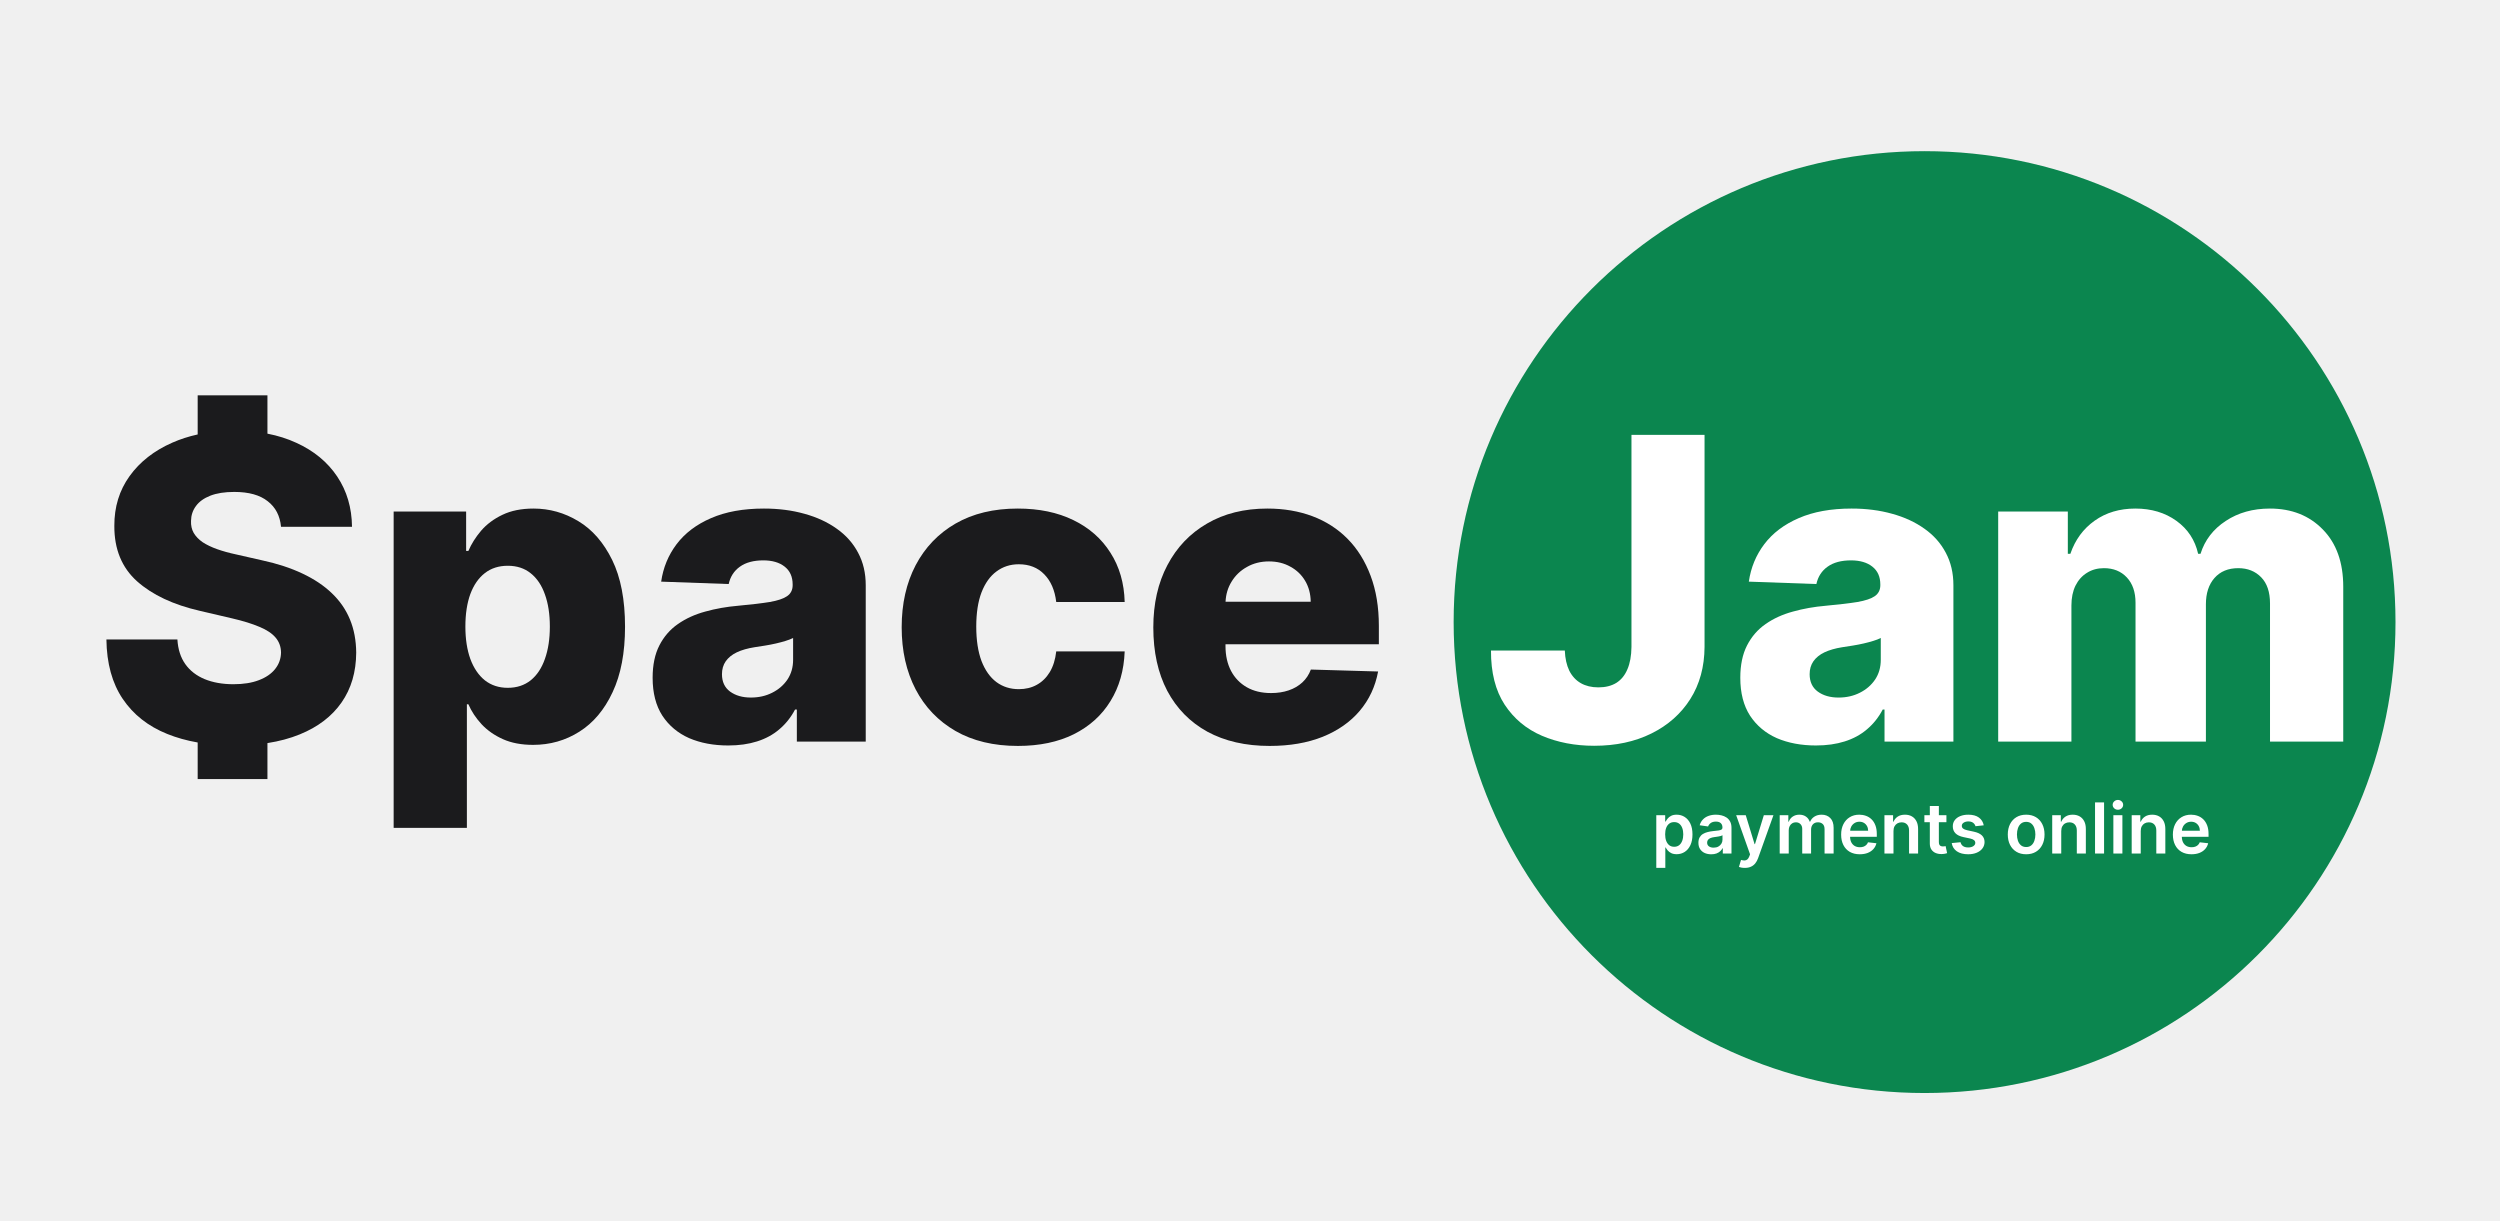
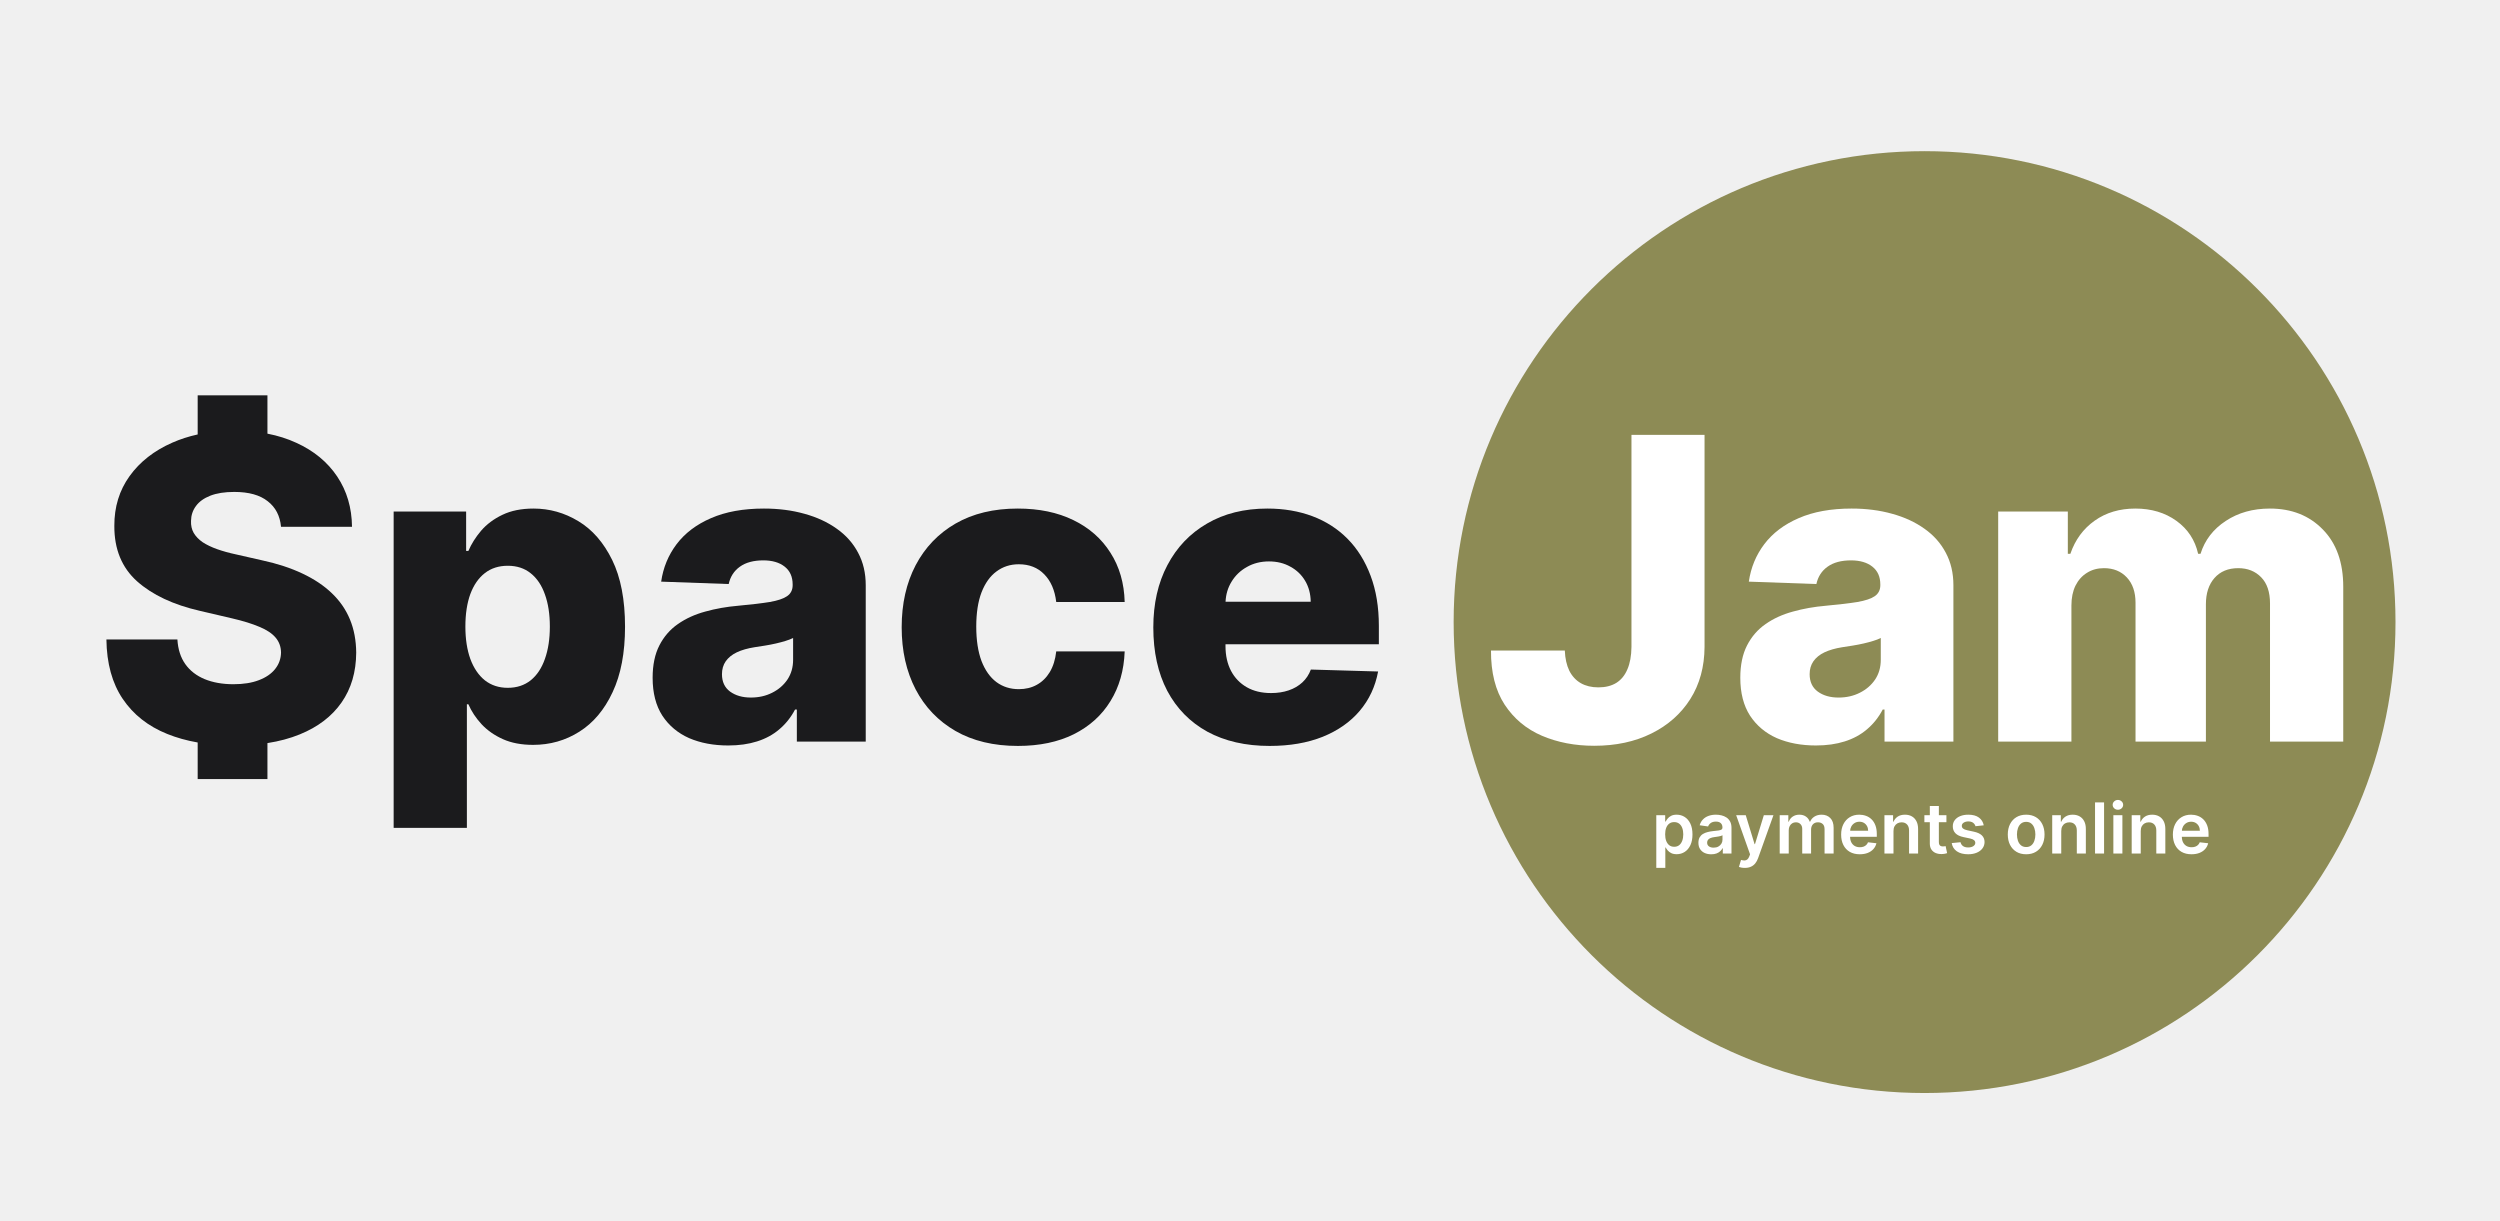
<svg xmlns="http://www.w3.org/2000/svg" width="215" height="105" viewBox="0 0 215 105" fill="none">
-   <circle cx="165.513" cy="53.5" r="40.5" fill="#0b864f" />
+   <circle cx="165.513" cy="53.5" r="40.5" fill="#8d8b55" />
  <path d="M140.306 37.399H146.591V55.636C146.582 57.345 146.174 58.839 145.367 60.118C144.56 61.389 143.444 62.377 142.019 63.081C140.602 63.785 138.962 64.137 137.099 64.137C135.45 64.137 133.952 63.849 132.604 63.274C131.264 62.699 130.195 61.806 129.397 60.595C128.607 59.384 128.216 57.834 128.225 55.945H134.574C134.6 56.624 134.729 57.203 134.961 57.684C135.201 58.156 135.532 58.513 135.952 58.753C136.373 58.993 136.875 59.114 137.459 59.114C138.069 59.114 138.584 58.985 139.005 58.727C139.426 58.461 139.743 58.071 139.958 57.555C140.181 57.04 140.297 56.401 140.306 55.636V37.399Z" fill="white" />
  <path d="M156.17 64.111C154.908 64.111 153.787 63.901 152.808 63.48C151.838 63.051 151.07 62.407 150.503 61.548C149.945 60.681 149.666 59.595 149.666 58.289C149.666 57.19 149.859 56.263 150.245 55.508C150.632 54.752 151.164 54.138 151.843 53.666C152.521 53.194 153.302 52.837 154.187 52.597C155.071 52.348 156.015 52.18 157.02 52.094C158.145 51.991 159.051 51.884 159.738 51.772C160.425 51.652 160.923 51.485 161.232 51.27C161.549 51.047 161.708 50.733 161.708 50.33V50.266C161.708 49.604 161.481 49.093 161.026 48.733C160.571 48.372 159.957 48.192 159.184 48.192C158.351 48.192 157.681 48.372 157.175 48.733C156.668 49.093 156.346 49.592 156.209 50.227L150.4 50.021C150.572 48.819 151.014 47.745 151.727 46.801C152.448 45.848 153.435 45.101 154.689 44.56C155.951 44.01 157.467 43.736 159.235 43.736C160.498 43.736 161.661 43.886 162.726 44.186C163.79 44.478 164.718 44.908 165.508 45.474C166.298 46.032 166.907 46.719 167.337 47.535C167.774 48.351 167.993 49.282 167.993 50.33V63.776H162.069V61.02H161.914C161.562 61.69 161.111 62.256 160.562 62.72C160.021 63.184 159.381 63.531 158.643 63.763C157.913 63.995 157.089 64.111 156.17 64.111ZM158.115 59.99C158.793 59.99 159.403 59.852 159.944 59.577C160.493 59.303 160.931 58.925 161.257 58.444C161.584 57.955 161.747 57.388 161.747 56.744V54.864C161.567 54.958 161.348 55.044 161.09 55.121C160.841 55.198 160.566 55.271 160.266 55.34C159.965 55.409 159.656 55.469 159.338 55.52C159.021 55.572 158.716 55.619 158.424 55.662C157.831 55.757 157.325 55.903 156.904 56.1C156.492 56.297 156.174 56.555 155.951 56.873C155.736 57.182 155.629 57.551 155.629 57.98C155.629 58.633 155.861 59.131 156.325 59.474C156.797 59.818 157.394 59.99 158.115 59.99Z" fill="white" />
  <path d="M171.844 63.776V43.993H177.833V47.625H178.052C178.464 46.423 179.16 45.474 180.139 44.779C181.118 44.083 182.285 43.736 183.642 43.736C185.016 43.736 186.192 44.088 187.171 44.792C188.15 45.496 188.772 46.44 189.039 47.625H189.245C189.614 46.449 190.335 45.509 191.408 44.805C192.482 44.092 193.748 43.736 195.208 43.736C197.08 43.736 198.599 44.337 199.767 45.539C200.935 46.732 201.519 48.372 201.519 50.459V63.776H195.221V51.901C195.221 50.914 194.967 50.163 194.461 49.647C193.954 49.124 193.297 48.862 192.49 48.862C191.623 48.862 190.94 49.145 190.442 49.712C189.953 50.27 189.708 51.021 189.708 51.966V63.776H183.655V51.837C183.655 50.918 183.406 50.193 182.908 49.66C182.41 49.128 181.753 48.862 180.937 48.862C180.388 48.862 179.903 48.995 179.482 49.261C179.061 49.519 178.731 49.888 178.49 50.369C178.258 50.849 178.142 51.416 178.142 52.069V63.776H171.844Z" fill="white" />
  <path d="M142.441 74.639V70.106H143.205V70.651H143.25C143.29 70.571 143.346 70.486 143.419 70.396C143.492 70.304 143.591 70.226 143.716 70.162C143.84 70.096 143.999 70.063 144.192 70.063C144.447 70.063 144.677 70.128 144.881 70.258C145.087 70.387 145.25 70.578 145.371 70.831C145.492 71.083 145.553 71.392 145.553 71.759C145.553 72.121 145.494 72.428 145.375 72.682C145.256 72.935 145.094 73.128 144.89 73.261C144.685 73.394 144.453 73.461 144.194 73.461C144.005 73.461 143.849 73.43 143.724 73.367C143.6 73.303 143.5 73.228 143.424 73.139C143.349 73.049 143.291 72.964 143.25 72.883H143.218V74.639H142.441ZM143.203 71.754C143.203 71.968 143.233 72.154 143.293 72.315C143.354 72.475 143.442 72.6 143.557 72.69C143.673 72.779 143.813 72.823 143.978 72.823C144.149 72.823 144.293 72.778 144.409 72.686C144.525 72.593 144.612 72.466 144.671 72.306C144.731 72.144 144.761 71.96 144.761 71.754C144.761 71.55 144.732 71.368 144.673 71.209C144.614 71.05 144.527 70.926 144.411 70.836C144.295 70.746 144.151 70.7 143.978 70.7C143.812 70.7 143.671 70.744 143.555 70.831C143.439 70.919 143.351 71.041 143.291 71.198C143.232 71.356 143.203 71.541 143.203 71.754ZM147.167 73.469C146.958 73.469 146.77 73.432 146.603 73.358C146.437 73.282 146.305 73.17 146.208 73.023C146.112 72.876 146.064 72.694 146.064 72.478C146.064 72.292 146.098 72.138 146.167 72.016C146.236 71.895 146.329 71.797 146.448 71.724C146.567 71.651 146.701 71.596 146.85 71.559C147 71.52 147.155 71.493 147.315 71.475C147.509 71.455 147.665 71.437 147.786 71.422C147.906 71.404 147.993 71.379 148.047 71.344C148.103 71.309 148.131 71.254 148.131 71.179V71.166C148.131 71.004 148.083 70.879 147.987 70.791C147.891 70.702 147.753 70.657 147.573 70.657C147.383 70.657 147.232 70.699 147.12 70.782C147.01 70.865 146.935 70.963 146.897 71.076L146.171 70.973C146.229 70.773 146.323 70.605 146.455 70.471C146.586 70.335 146.747 70.233 146.938 70.166C147.128 70.097 147.338 70.063 147.569 70.063C147.728 70.063 147.886 70.082 148.043 70.119C148.201 70.156 148.344 70.218 148.475 70.303C148.605 70.388 148.709 70.503 148.788 70.649C148.868 70.795 148.908 70.977 148.908 71.196V73.403H148.161V72.95H148.135C148.088 73.042 148.022 73.127 147.936 73.208C147.851 73.286 147.745 73.35 147.616 73.399C147.489 73.446 147.339 73.469 147.167 73.469ZM147.369 72.898C147.525 72.898 147.66 72.868 147.775 72.806C147.889 72.743 147.977 72.66 148.039 72.557C148.102 72.454 148.133 72.342 148.133 72.22V71.832C148.109 71.852 148.067 71.87 148.009 71.888C147.952 71.905 147.887 71.92 147.816 71.933C147.744 71.945 147.673 71.957 147.603 71.967C147.533 71.977 147.472 71.986 147.421 71.993C147.305 72.008 147.201 72.034 147.109 72.07C147.018 72.106 146.946 72.156 146.893 72.22C146.84 72.283 146.813 72.365 146.813 72.465C146.813 72.608 146.865 72.716 146.97 72.789C147.074 72.862 147.207 72.898 147.369 72.898ZM150.054 74.639C149.949 74.639 149.851 74.631 149.76 74.614C149.672 74.598 149.601 74.579 149.548 74.558L149.728 73.953C149.841 73.985 149.942 74.001 150.031 74C150.12 73.998 150.198 73.97 150.265 73.916C150.334 73.863 150.391 73.774 150.439 73.65L150.505 73.472L149.31 70.106H150.134L150.894 72.596H150.928L151.69 70.106H152.517L151.196 73.802C151.135 73.977 151.053 74.126 150.952 74.251C150.85 74.377 150.726 74.473 150.578 74.538C150.432 74.606 150.258 74.639 150.054 74.639ZM153.054 73.403V70.106H153.797V70.666H153.836C153.904 70.477 154.018 70.33 154.177 70.224C154.336 70.117 154.525 70.063 154.746 70.063C154.969 70.063 155.157 70.117 155.31 70.226C155.465 70.333 155.574 70.48 155.637 70.666H155.671C155.744 70.483 155.867 70.337 156.04 70.228C156.215 70.118 156.422 70.063 156.661 70.063C156.964 70.063 157.212 70.159 157.403 70.35C157.595 70.542 157.691 70.822 157.691 71.19V73.403H156.912V71.31C156.912 71.105 156.857 70.956 156.749 70.861C156.64 70.766 156.507 70.718 156.349 70.718C156.162 70.718 156.015 70.776 155.909 70.894C155.805 71.01 155.753 71.16 155.753 71.347V73.403H154.991V71.278C154.991 71.108 154.939 70.972 154.836 70.87C154.734 70.768 154.601 70.718 154.437 70.718C154.325 70.718 154.224 70.746 154.132 70.803C154.04 70.859 153.967 70.939 153.913 71.042C153.859 71.143 153.831 71.262 153.831 71.398V73.403H153.054ZM159.939 73.467C159.608 73.467 159.323 73.399 159.082 73.261C158.843 73.123 158.66 72.926 158.531 72.673C158.402 72.418 158.338 72.119 158.338 71.774C158.338 71.435 158.402 71.137 158.531 70.881C158.661 70.623 158.843 70.423 159.076 70.28C159.309 70.135 159.583 70.063 159.898 70.063C160.101 70.063 160.293 70.096 160.473 70.162C160.655 70.226 160.815 70.326 160.954 70.462C161.095 70.598 161.205 70.771 161.285 70.982C161.365 71.191 161.405 71.44 161.405 71.729V71.967H158.703V71.443H160.66C160.659 71.294 160.627 71.162 160.564 71.046C160.501 70.929 160.413 70.836 160.3 70.769C160.188 70.702 160.058 70.668 159.909 70.668C159.75 70.668 159.611 70.707 159.49 70.784C159.37 70.86 159.276 70.96 159.209 71.085C159.143 71.208 159.11 71.343 159.108 71.49V71.948C159.108 72.139 159.143 72.304 159.213 72.441C159.284 72.577 159.382 72.682 159.507 72.755C159.633 72.826 159.781 72.862 159.95 72.862C160.063 72.862 160.165 72.846 160.257 72.815C160.348 72.782 160.428 72.734 160.495 72.671C160.562 72.608 160.613 72.53 160.647 72.437L161.373 72.519C161.327 72.71 161.24 72.878 161.111 73.021C160.984 73.163 160.82 73.273 160.622 73.352C160.423 73.429 160.195 73.467 159.939 73.467ZM162.84 71.471V73.403H162.062V70.106H162.805V70.666H162.844C162.92 70.481 163.041 70.335 163.207 70.226C163.374 70.117 163.581 70.063 163.827 70.063C164.054 70.063 164.253 70.112 164.422 70.209C164.592 70.306 164.724 70.447 164.817 70.632C164.911 70.816 164.957 71.04 164.956 71.304V73.403H164.179V71.424C164.179 71.204 164.122 71.031 164.007 70.906C163.894 70.782 163.738 70.72 163.537 70.72C163.401 70.72 163.28 70.75 163.174 70.81C163.07 70.869 162.988 70.954 162.928 71.065C162.869 71.177 162.84 71.312 162.84 71.471ZM167.392 70.106V70.707H165.497V70.106H167.392ZM165.965 69.316H166.742V72.411C166.742 72.516 166.758 72.596 166.789 72.652C166.822 72.706 166.865 72.743 166.918 72.763C166.971 72.783 167.03 72.793 167.094 72.793C167.143 72.793 167.187 72.79 167.227 72.783C167.269 72.775 167.3 72.769 167.322 72.763L167.453 73.371C167.411 73.385 167.352 73.401 167.274 73.418C167.199 73.435 167.106 73.445 166.995 73.448C166.801 73.454 166.625 73.424 166.469 73.36C166.313 73.294 166.19 73.193 166.098 73.055C166.008 72.918 165.964 72.746 165.965 72.54V69.316ZM170.601 70.977L169.893 71.055C169.873 70.983 169.838 70.916 169.787 70.853C169.739 70.79 169.673 70.739 169.59 70.7C169.507 70.662 169.405 70.642 169.285 70.642C169.123 70.642 168.988 70.677 168.877 70.748C168.769 70.818 168.715 70.909 168.716 71.02C168.715 71.116 168.75 71.194 168.822 71.254C168.895 71.314 169.015 71.364 169.182 71.402L169.745 71.523C170.057 71.59 170.288 71.697 170.44 71.842C170.593 71.988 170.67 72.179 170.672 72.416C170.67 72.623 170.61 72.806 170.489 72.965C170.371 73.123 170.205 73.246 169.994 73.334C169.782 73.423 169.538 73.467 169.264 73.467C168.86 73.467 168.535 73.383 168.289 73.214C168.043 73.044 167.896 72.807 167.849 72.504L168.607 72.431C168.641 72.579 168.714 72.692 168.826 72.768C168.937 72.843 169.083 72.881 169.262 72.881C169.446 72.881 169.594 72.843 169.706 72.768C169.819 72.692 169.875 72.598 169.875 72.486C169.875 72.392 169.839 72.314 169.766 72.252C169.694 72.191 169.583 72.144 169.431 72.111L168.869 71.993C168.552 71.927 168.319 71.816 168.167 71.66C168.015 71.502 167.94 71.304 167.941 71.063C167.94 70.86 167.995 70.684 168.107 70.535C168.22 70.385 168.376 70.269 168.577 70.187C168.779 70.104 169.011 70.063 169.274 70.063C169.661 70.063 169.965 70.145 170.187 70.31C170.41 70.474 170.548 70.697 170.601 70.977ZM174.25 73.467C173.928 73.467 173.649 73.397 173.413 73.255C173.177 73.113 172.994 72.915 172.864 72.66C172.735 72.406 172.67 72.108 172.67 71.767C172.67 71.427 172.735 71.128 172.864 70.872C172.994 70.616 173.177 70.417 173.413 70.275C173.649 70.134 173.928 70.063 174.25 70.063C174.572 70.063 174.851 70.134 175.087 70.275C175.324 70.417 175.506 70.616 175.635 70.872C175.765 71.128 175.83 71.427 175.83 71.767C175.83 72.108 175.765 72.406 175.635 72.66C175.506 72.915 175.324 73.113 175.087 73.255C174.851 73.397 174.572 73.467 174.25 73.467ZM174.255 72.845C174.429 72.845 174.575 72.797 174.692 72.701C174.81 72.604 174.897 72.474 174.954 72.31C175.013 72.147 175.042 71.966 175.042 71.765C175.042 71.563 175.013 71.381 174.954 71.218C174.897 71.053 174.81 70.922 174.692 70.825C174.575 70.728 174.429 70.679 174.255 70.679C174.076 70.679 173.927 70.728 173.808 70.825C173.691 70.922 173.603 71.053 173.544 71.218C173.487 71.381 173.458 71.563 173.458 71.765C173.458 71.966 173.487 72.147 173.544 72.31C173.603 72.474 173.691 72.604 173.808 72.701C173.927 72.797 174.076 72.845 174.255 72.845ZM177.267 71.471V73.403H176.49V70.106H177.232V70.666H177.271C177.347 70.481 177.468 70.335 177.634 70.226C177.801 70.117 178.008 70.063 178.254 70.063C178.482 70.063 178.68 70.112 178.849 70.209C179.019 70.306 179.151 70.447 179.244 70.632C179.338 70.816 179.385 71.04 179.383 71.304V73.403H178.606V71.424C178.606 71.204 178.549 71.031 178.434 70.906C178.321 70.782 178.165 70.72 177.964 70.72C177.828 70.72 177.707 70.75 177.602 70.81C177.497 70.869 177.415 70.954 177.355 71.065C177.296 71.177 177.267 71.312 177.267 71.471ZM180.95 69.007V73.403H180.173V69.007H180.95ZM181.749 73.403V70.106H182.526V73.403H181.749ZM182.14 69.638C182.017 69.638 181.911 69.597 181.822 69.516C181.734 69.433 181.689 69.333 181.689 69.217C181.689 69.1 181.734 69 181.822 68.919C181.911 68.836 182.017 68.794 182.14 68.794C182.264 68.794 182.37 68.836 182.458 68.919C182.546 69 182.591 69.1 182.591 69.217C182.591 69.333 182.546 69.433 182.458 69.516C182.37 69.597 182.264 69.638 182.14 69.638ZM184.103 71.471V73.403H183.325V70.106H184.068V70.666H184.107C184.183 70.481 184.304 70.335 184.47 70.226C184.637 70.117 184.844 70.063 185.09 70.063C185.317 70.063 185.516 70.112 185.685 70.209C185.855 70.306 185.986 70.447 186.08 70.632C186.174 70.816 186.22 71.04 186.219 71.304V73.403H185.442V71.424C185.442 71.204 185.385 71.031 185.27 70.906C185.157 70.782 185 70.72 184.8 70.72C184.664 70.72 184.543 70.75 184.437 70.81C184.333 70.869 184.251 70.954 184.191 71.065C184.132 71.177 184.103 71.312 184.103 71.471ZM188.469 73.467C188.138 73.467 187.853 73.399 187.612 73.261C187.373 73.123 187.189 72.926 187.06 72.673C186.932 72.418 186.867 72.119 186.867 71.774C186.867 71.435 186.932 71.137 187.06 70.881C187.191 70.623 187.372 70.423 187.606 70.28C187.839 70.135 188.113 70.063 188.428 70.063C188.631 70.063 188.823 70.096 189.003 70.162C189.185 70.226 189.345 70.326 189.484 70.462C189.624 70.598 189.734 70.771 189.815 70.982C189.895 71.191 189.935 71.44 189.935 71.729V71.967H187.232V71.443H189.19C189.188 71.294 189.156 71.162 189.093 71.046C189.03 70.929 188.942 70.836 188.829 70.769C188.718 70.702 188.587 70.668 188.439 70.668C188.28 70.668 188.14 70.707 188.02 70.784C187.9 70.86 187.806 70.96 187.739 71.085C187.673 71.208 187.639 71.343 187.638 71.49V71.948C187.638 72.139 187.673 72.304 187.743 72.441C187.813 72.577 187.911 72.682 188.037 72.755C188.163 72.826 188.311 72.862 188.479 72.862C188.592 72.862 188.695 72.846 188.786 72.815C188.878 72.782 188.957 72.734 189.025 72.671C189.092 72.608 189.143 72.53 189.177 72.437L189.903 72.519C189.857 72.71 189.769 72.878 189.641 73.021C189.513 73.163 189.35 73.273 189.151 73.352C188.952 73.429 188.725 73.467 188.469 73.467Z" fill="white" />
  <path d="M23 34H17V37.363C16.23 37.532 15.503 37.767 14.818 38.069C13.255 38.755 12.032 39.713 11.147 40.941C10.263 42.169 9.825 43.598 9.833 45.23C9.825 47.23 10.477 48.819 11.791 49.995C13.105 51.163 14.904 52.008 17.188 52.532L19.944 53.176C20.906 53.4 21.695 53.644 22.314 53.91C22.941 54.168 23.404 54.477 23.705 54.838C24.005 55.19 24.16 55.615 24.168 56.113C24.16 56.645 23.992 57.117 23.666 57.529C23.34 57.942 22.872 58.264 22.262 58.495C21.661 58.727 20.931 58.843 20.073 58.843C19.137 58.843 18.312 58.697 17.6 58.405C16.896 58.113 16.342 57.684 15.938 57.117C15.535 56.551 15.307 55.842 15.256 54.992H9.151C9.177 57.053 9.645 58.757 10.555 60.105C11.465 61.453 12.74 62.458 14.38 63.119C15.185 63.444 16.058 63.689 17 63.854V67H23V63.906C24.019 63.748 24.945 63.499 25.778 63.158C27.341 62.523 28.539 61.608 29.372 60.415C30.205 59.221 30.625 57.791 30.634 56.126C30.625 55.07 30.445 54.117 30.093 53.266C29.741 52.416 29.221 51.665 28.535 51.013C27.856 50.36 27.015 49.798 26.01 49.325C25.014 48.853 23.864 48.475 22.558 48.192L20.292 47.677C19.691 47.548 19.15 47.398 18.669 47.226C18.188 47.054 17.776 46.857 17.432 46.633C17.098 46.402 16.84 46.136 16.66 45.835C16.488 45.534 16.411 45.187 16.428 44.792C16.436 44.311 16.578 43.886 16.853 43.517C17.128 43.139 17.54 42.843 18.089 42.628C18.639 42.413 19.326 42.306 20.15 42.306C21.395 42.306 22.352 42.572 23.022 43.105C23.7 43.628 24.082 44.362 24.168 45.307H30.273C30.256 43.667 29.831 42.224 28.998 40.979C28.165 39.734 26.993 38.768 25.482 38.081C24.724 37.73 23.896 37.468 23 37.294V34Z" fill="#1B1B1D" />
  <path fill-rule="evenodd" clip-rule="evenodd" d="M33.854 43.993V71.195H40.152V60.569H40.281C40.547 61.179 40.925 61.75 41.414 62.282C41.912 62.814 42.526 63.244 43.256 63.57C43.986 63.896 44.849 64.059 45.845 64.059C47.304 64.059 48.631 63.682 49.824 62.926C51.026 62.17 51.98 61.037 52.684 59.526C53.396 58.015 53.753 56.139 53.753 53.898C53.753 51.571 53.383 49.656 52.645 48.153C51.907 46.651 50.936 45.539 49.734 44.818C48.541 44.096 47.257 43.736 45.883 43.736C44.844 43.736 43.951 43.916 43.204 44.276C42.466 44.629 41.856 45.084 41.375 45.642C40.903 46.2 40.538 46.779 40.281 47.38H40.087V43.993H33.854ZM40.448 56.667C40.165 55.877 40.023 54.949 40.023 53.885C40.023 52.803 40.165 51.871 40.448 51.09C40.74 50.308 41.156 49.707 41.697 49.287C42.238 48.866 42.895 48.656 43.668 48.656C44.449 48.656 45.106 48.87 45.639 49.3C46.179 49.729 46.587 50.334 46.862 51.116C47.145 51.897 47.287 52.82 47.287 53.885C47.287 54.949 47.145 55.877 46.862 56.667C46.587 57.457 46.179 58.071 45.639 58.508C45.097 58.938 44.441 59.152 43.668 59.152C42.904 59.152 42.247 58.938 41.697 58.508C41.156 58.071 40.74 57.457 40.448 56.667Z" fill="#1B1B1D" />
  <path fill-rule="evenodd" clip-rule="evenodd" d="M62.63 64.111C61.368 64.111 60.247 63.901 59.268 63.48C58.298 63.051 57.529 62.407 56.963 61.548C56.405 60.681 56.126 59.595 56.126 58.289C56.126 57.19 56.319 56.263 56.705 55.508C57.092 54.752 57.624 54.138 58.302 53.666C58.981 53.194 59.762 52.837 60.646 52.597C61.531 52.348 62.475 52.18 63.48 52.094C64.605 51.991 65.51 51.884 66.197 51.772C66.884 51.652 67.382 51.485 67.691 51.27C68.009 51.047 68.168 50.733 68.168 50.33V50.266C68.168 49.604 67.94 49.093 67.485 48.733C67.03 48.372 66.416 48.192 65.644 48.192C64.811 48.192 64.141 48.372 63.634 48.733C63.128 49.093 62.806 49.592 62.668 50.227L56.86 50.021C57.032 48.819 57.474 47.745 58.186 46.801C58.908 45.848 59.895 45.101 61.149 44.56C62.411 44.01 63.926 43.736 65.695 43.736C66.957 43.736 68.121 43.886 69.185 44.186C70.25 44.478 71.177 44.908 71.967 45.474C72.757 46.032 73.367 46.719 73.796 47.535C74.234 48.351 74.453 49.282 74.453 50.33V63.776H68.529V61.02H68.374C68.022 61.69 67.571 62.256 67.022 62.72C66.481 63.184 65.841 63.531 65.103 63.763C64.373 63.995 63.548 64.111 62.63 64.111ZM64.575 59.989C65.253 59.989 65.862 59.852 66.403 59.577C66.953 59.303 67.391 58.925 67.717 58.444C68.043 57.955 68.207 57.388 68.207 56.744V54.864C68.026 54.958 67.807 55.044 67.55 55.121C67.301 55.198 67.026 55.271 66.725 55.34C66.425 55.409 66.116 55.469 65.798 55.52C65.48 55.572 65.176 55.619 64.884 55.662C64.291 55.757 63.785 55.902 63.364 56.1C62.952 56.297 62.634 56.555 62.411 56.873C62.196 57.182 62.089 57.551 62.089 57.98C62.089 58.633 62.321 59.131 62.784 59.474C63.257 59.818 63.853 59.989 64.575 59.989Z" fill="#1B1B1D" />
  <path d="M82.168 62.862C83.662 63.72 85.452 64.15 87.539 64.15C89.393 64.15 90.995 63.815 92.343 63.145C93.699 62.467 94.751 61.518 95.498 60.299C96.254 59.079 96.662 57.654 96.722 56.023H90.836C90.759 56.718 90.574 57.311 90.282 57.8C89.99 58.281 89.617 58.646 89.162 58.895C88.715 59.144 88.2 59.268 87.616 59.268C86.886 59.268 86.246 59.066 85.697 58.663C85.147 58.251 84.718 57.645 84.409 56.847C84.109 56.04 83.958 55.052 83.958 53.885C83.958 52.717 84.109 51.738 84.409 50.948C84.718 50.15 85.147 49.549 85.697 49.145C86.246 48.733 86.886 48.527 87.616 48.527C88.517 48.527 89.247 48.814 89.805 49.39C90.372 49.965 90.716 50.759 90.836 51.772H96.722C96.679 50.15 96.271 48.737 95.498 47.535C94.734 46.324 93.669 45.389 92.304 44.727C90.948 44.066 89.355 43.736 87.526 43.736C85.457 43.736 83.675 44.165 82.181 45.024C80.695 45.882 79.549 47.08 78.742 48.617C77.944 50.145 77.544 51.923 77.544 53.949C77.544 55.967 77.944 57.744 78.742 59.281C79.54 60.809 80.683 62.003 82.168 62.862Z" fill="#1B1B1D" />
  <path fill-rule="evenodd" clip-rule="evenodd" d="M109.192 64.15C107.123 64.15 105.337 63.742 103.834 62.926C102.34 62.102 101.19 60.93 100.383 59.41C99.584 57.882 99.185 56.066 99.185 53.962C99.185 51.918 99.588 50.132 100.396 48.604C101.203 47.067 102.34 45.874 103.809 45.024C105.277 44.165 107.007 43.736 108.999 43.736C110.407 43.736 111.695 43.955 112.863 44.392C114.031 44.83 115.04 45.479 115.89 46.337C116.74 47.196 117.401 48.256 117.873 49.519C118.345 50.772 118.582 52.21 118.582 53.833V55.404H105.393V55.572C105.393 56.379 105.552 57.087 105.869 57.697C106.187 58.298 106.638 58.766 107.222 59.101C107.806 59.436 108.501 59.603 109.308 59.603C109.866 59.603 110.373 59.526 110.828 59.371C111.283 59.217 111.674 58.989 112 58.689C112.326 58.388 112.571 58.019 112.734 57.581L118.517 57.748C118.277 59.045 117.749 60.174 116.933 61.136C116.126 62.089 115.065 62.832 113.752 63.364C112.438 63.888 110.918 64.15 109.192 64.15ZM105.908 50.034C105.598 50.539 105.428 51.11 105.397 51.747H112.721C112.713 51.077 112.554 50.48 112.245 49.956C111.936 49.433 111.511 49.025 110.97 48.733C110.437 48.432 109.823 48.282 109.128 48.282C108.424 48.282 107.793 48.441 107.235 48.759C106.677 49.068 106.234 49.493 105.908 50.034Z" fill="#1B1B1D" />
</svg>
